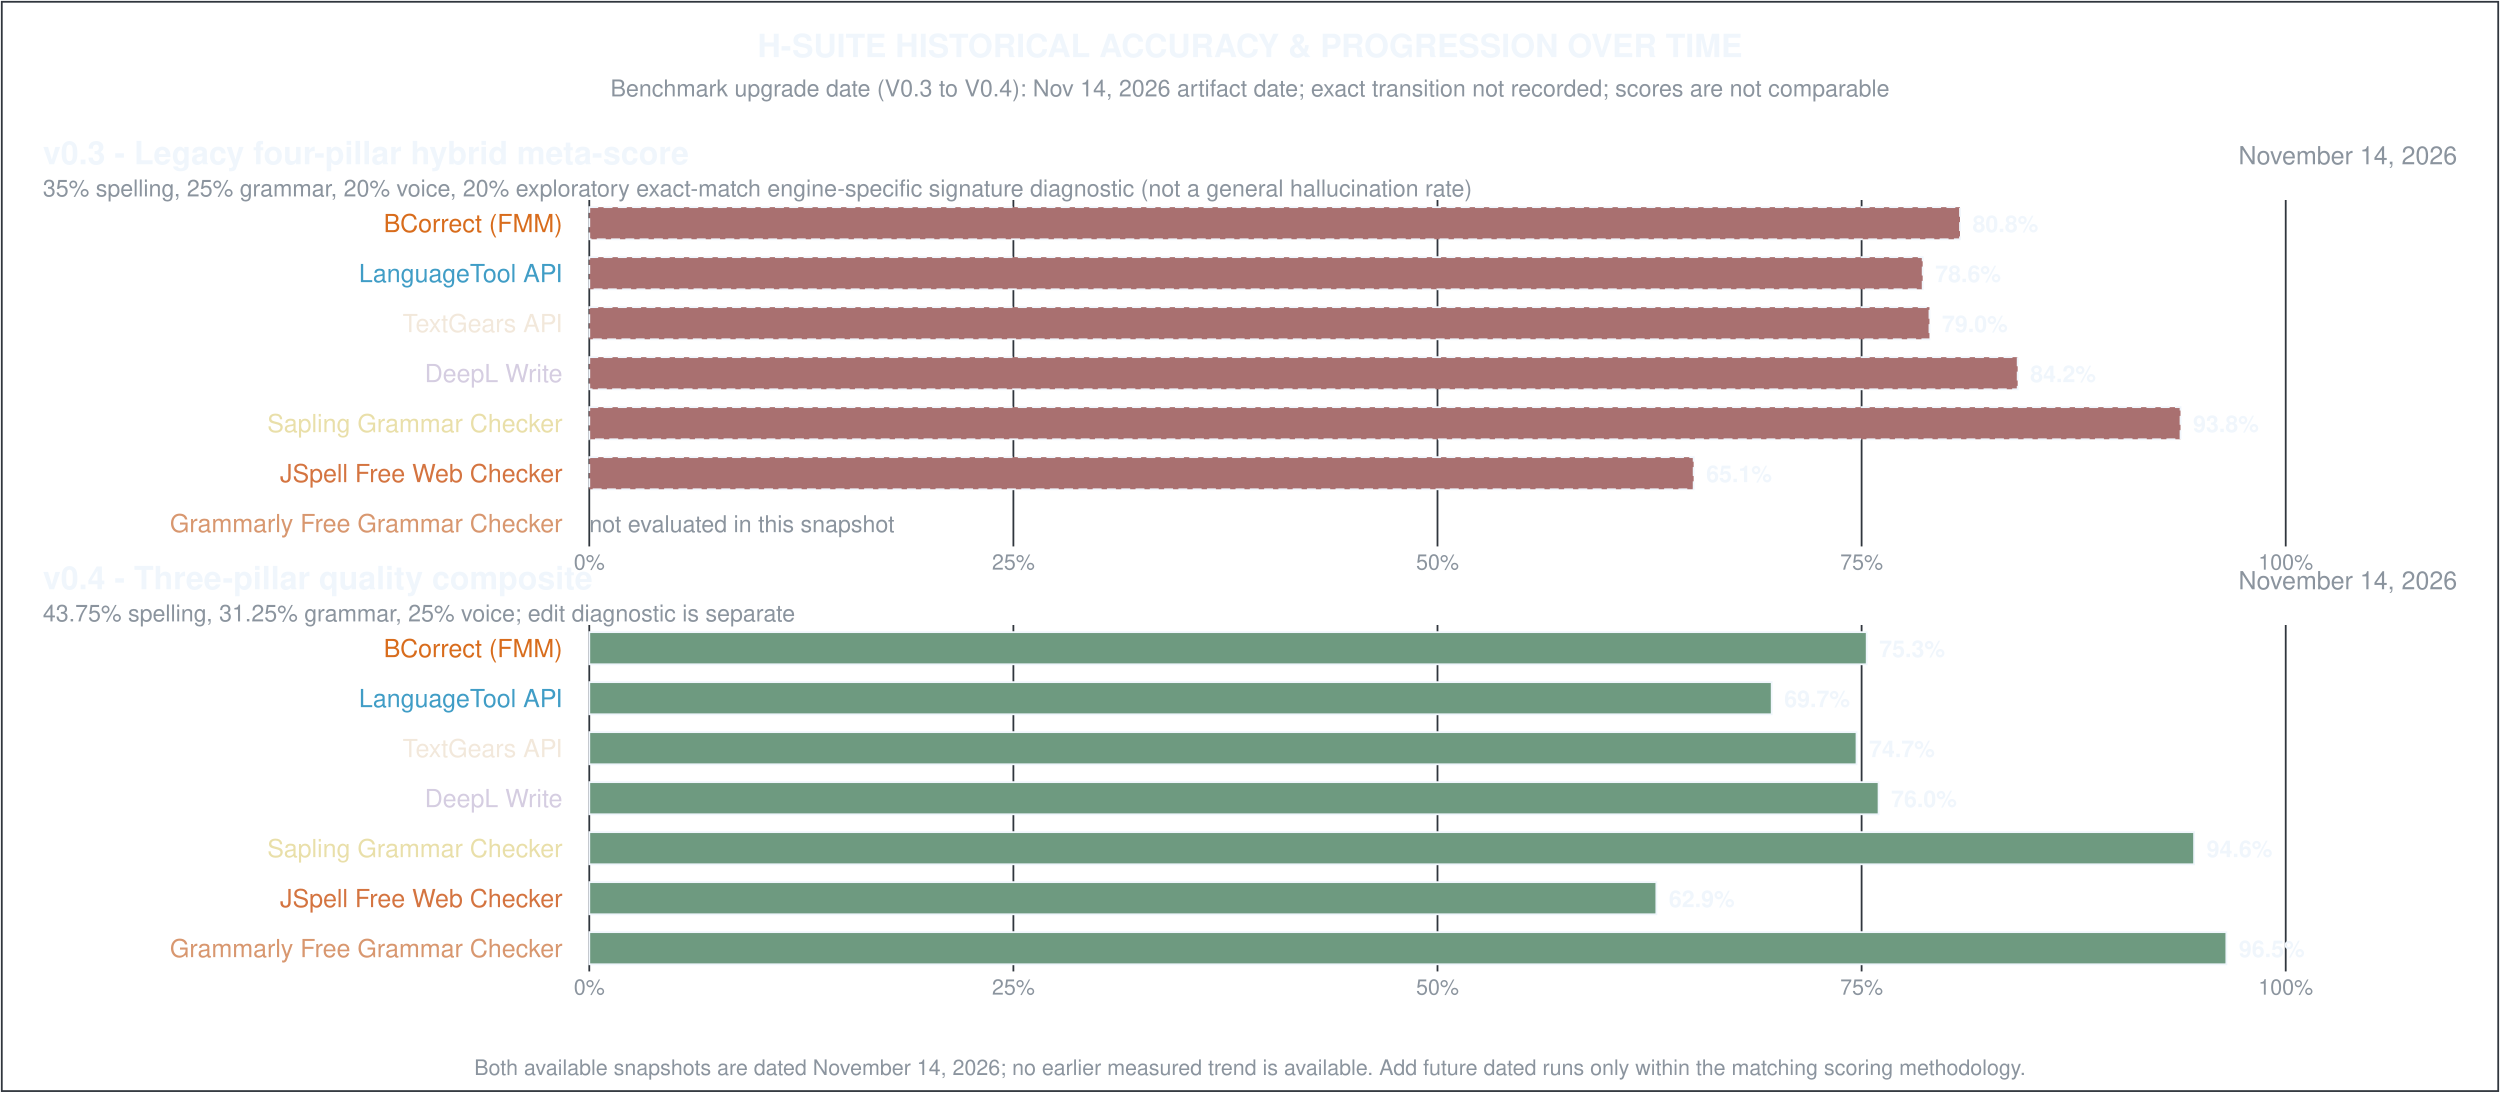
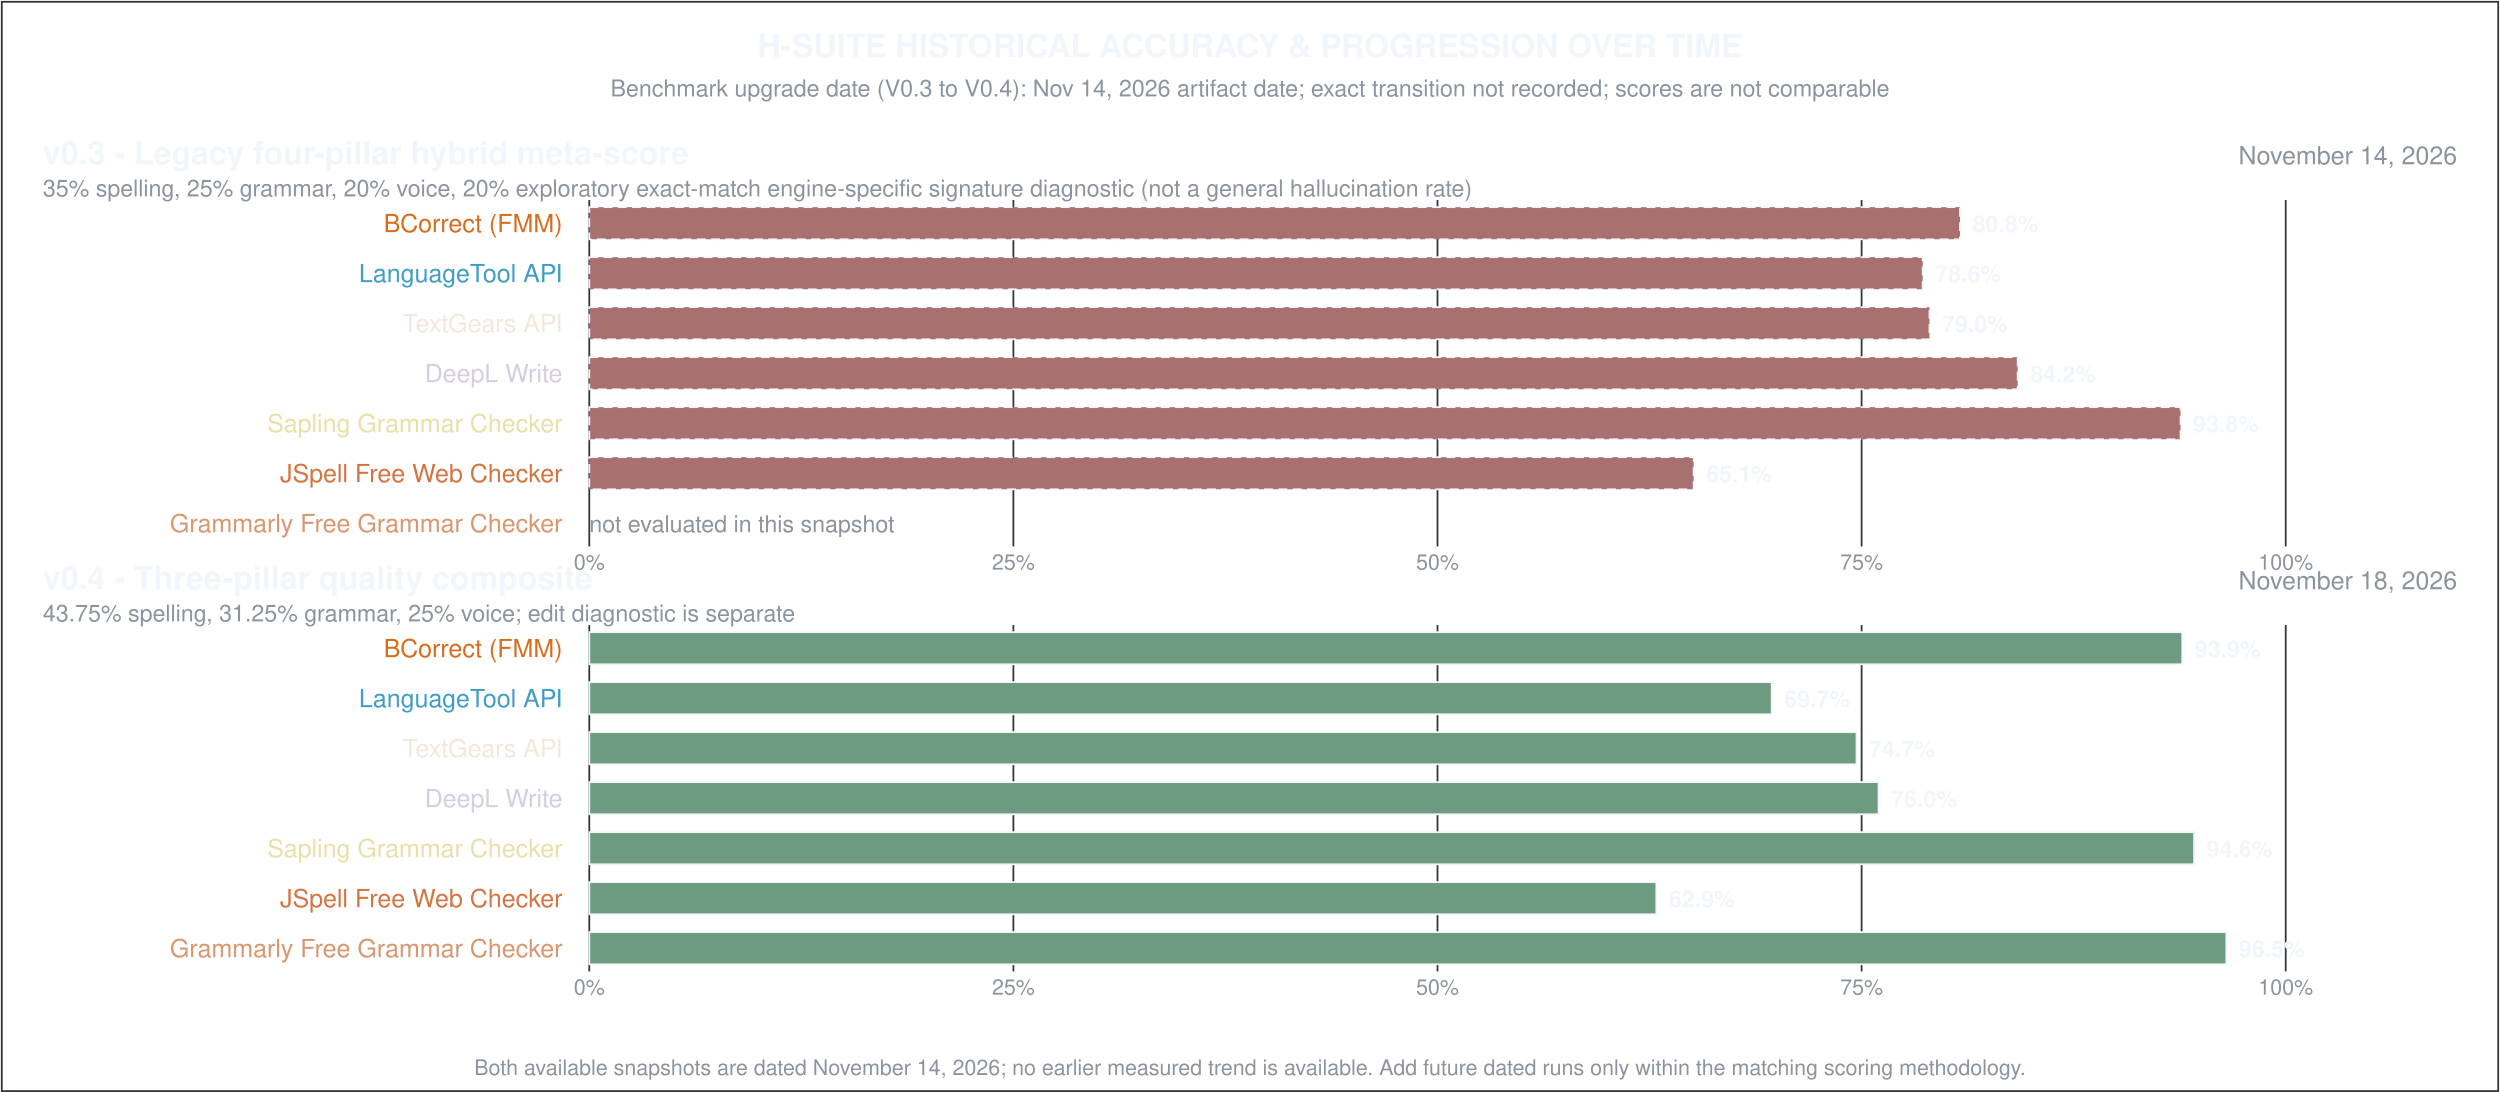
<svg xmlns="http://www.w3.org/2000/svg" viewBox="0 0 1400 612" style="background:#0d1117; font-family:-apple-system,BlinkMacSystemFont,'Segoe UI',Helvetica,Arial,sans-serif;">
  <rect x="1" y="1" width="1398" height="610" fill="none" stroke="#30363d" stroke-width="1" />
  <text x="700" y="32" fill="#f0f6fc" font-size="18" font-weight="700" text-anchor="middle">H-SUITE HISTORICAL ACCURACY &amp; PROGRESSION OVER TIME</text>
  <text x="700" y="54" fill="#8b949e" font-size="13" text-anchor="middle">Benchmark upgrade date (V0.3 to V0.4): Nov 14, 2026 artifact date; exact transition not recorded; scores are not comparable</text>
  <text x="24" y="92" fill="#f0f6fc" font-size="18" font-weight="700">v0.3 - Legacy four-pillar hybrid meta-score</text>
  <text x="1376" y="92" fill="#8b949e" font-size="14" text-anchor="end">November 14, 2026</text>
  <text x="24" y="110" fill="#8b949e" font-size="13">35% spelling, 25% grammar, 20% voice, 20% exploratory exact-match engine-specific signature diagnostic (not a general hallucination rate)</text>
  <line x1="330" y1="112" x2="330" y2="306" stroke="#30363d" stroke-width="1" />
  <text x="330" y="319" fill="#8b949e" font-size="12" text-anchor="middle">0%</text>
  <line x1="567.5" y1="112" x2="567.5" y2="306" stroke="#30363d" stroke-width="1" />
  <text x="567.5" y="319" fill="#8b949e" font-size="12" text-anchor="middle">25%</text>
  <line x1="805" y1="112" x2="805" y2="306" stroke="#30363d" stroke-width="1" />
  <text x="805" y="319" fill="#8b949e" font-size="12" text-anchor="middle">50%</text>
  <line x1="1042.5" y1="112" x2="1042.5" y2="306" stroke="#30363d" stroke-width="1" />
  <text x="1042.5" y="319" fill="#8b949e" font-size="12" text-anchor="middle">75%</text>
  <line x1="1280" y1="112" x2="1280" y2="306" stroke="#30363d" stroke-width="1" />
  <text x="1280" y="319" fill="#8b949e" font-size="12" text-anchor="middle">100%</text>
  <text x="315" y="130" fill="#D86C1C" font-size="14" text-anchor="end">BCorrect (FMM)</text>
  <rect x="330" y="116" width="767.60" height="18" fill="#A97070" stroke="#f0f6fc" stroke-dasharray="5 3" stroke-width="1" />
  <text x="1104.60" y="130" fill="#f0f6fc" font-size="13" font-weight="700">80.8%</text>
  <text x="315" y="158" fill="#409DC6" font-size="14" text-anchor="end">LanguageTool API</text>
  <rect x="330" y="144" width="746.70" height="18" fill="#A97070" stroke="#f0f6fc" stroke-dasharray="5 3" stroke-width="1" />
  <text x="1083.70" y="158" fill="#f0f6fc" font-size="13" font-weight="700">78.6%</text>
  <text x="315" y="186" fill="#F2E8DB" font-size="14" text-anchor="end">TextGears API</text>
  <rect x="330" y="172" width="750.50" height="18" fill="#A97070" stroke="#f0f6fc" stroke-dasharray="5 3" stroke-width="1" />
  <text x="1087.50" y="186" fill="#f0f6fc" font-size="13" font-weight="700">79.0%</text>
  <text x="315" y="214" fill="#D5CDE1" font-size="14" text-anchor="end">DeepL Write</text>
  <rect x="330" y="200" width="799.90" height="18" fill="#A97070" stroke="#f0f6fc" stroke-dasharray="5 3" stroke-width="1" />
  <text x="1136.90" y="214" fill="#f0f6fc" font-size="13" font-weight="700">84.2%</text>
  <text x="315" y="242" fill="#E9DFA9" font-size="14" text-anchor="end">Sapling Grammar Checker</text>
  <rect x="330" y="228" width="891.10" height="18" fill="#A97070" stroke="#f0f6fc" stroke-dasharray="5 3" stroke-width="1" />
  <text x="1228.10" y="242" fill="#f0f6fc" font-size="13" font-weight="700">93.8%</text>
  <text x="315" y="270" fill="#D47440" font-size="14" text-anchor="end">JSpell Free Web Checker</text>
  <rect x="330" y="256" width="618.45" height="18" fill="#A97070" stroke="#f0f6fc" stroke-dasharray="5 3" stroke-width="1" />
  <text x="955.45" y="270" fill="#f0f6fc" font-size="13" font-weight="700">65.1%</text>
  <text x="315" y="298" fill="#D8976F" font-size="14" text-anchor="end">Grammarly Free Grammar Checker</text>
  <text x="330" y="298" fill="#8b949e" font-size="13">not evaluated in this snapshot</text>
  <text x="24" y="330" fill="#f0f6fc" font-size="18" font-weight="700">v0.4 - Three-pillar quality composite</text>
-   <text x="1376" y="330" fill="#8b949e" font-size="14" text-anchor="end">November 14, 2026</text>
+   <text x="1376" y="330" fill="#8b949e" font-size="14" text-anchor="end">November 18, 2026</text>
  <text x="24" y="348" fill="#8b949e" font-size="13">43.75% spelling, 31.25% grammar, 25% voice; edit diagnostic is separate</text>
  <line x1="330" y1="350" x2="330" y2="544" stroke="#30363d" stroke-width="1" />
  <text x="330" y="557" fill="#8b949e" font-size="12" text-anchor="middle">0%</text>
  <line x1="567.5" y1="350" x2="567.5" y2="544" stroke="#30363d" stroke-width="1" />
  <text x="567.5" y="557" fill="#8b949e" font-size="12" text-anchor="middle">25%</text>
  <line x1="805" y1="350" x2="805" y2="544" stroke="#30363d" stroke-width="1" />
  <text x="805" y="557" fill="#8b949e" font-size="12" text-anchor="middle">50%</text>
  <line x1="1042.5" y1="350" x2="1042.5" y2="544" stroke="#30363d" stroke-width="1" />
  <text x="1042.5" y="557" fill="#8b949e" font-size="12" text-anchor="middle">75%</text>
  <line x1="1280" y1="350" x2="1280" y2="544" stroke="#30363d" stroke-width="1" />
  <text x="1280" y="557" fill="#8b949e" font-size="12" text-anchor="middle">100%</text>
  <text x="315" y="368" fill="#D86C1C" font-size="14" text-anchor="end">BCorrect (FMM)</text>
-   <rect x="330" y="354" width="715.35" height="18" fill="#6E9A80" stroke="#f0f6fc" stroke-width="1" />
-   <text x="1052.35" y="368" fill="#f0f6fc" font-size="13" font-weight="700">75.3%</text>
+   <rect x="330" y="354" width="892.05" height="18" fill="#6E9A80" stroke="#f0f6fc" stroke-width="1" />
+   <text x="1229.05" y="368" fill="#f0f6fc" font-size="13" font-weight="700">93.9%</text>
  <text x="315" y="396" fill="#409DC6" font-size="14" text-anchor="end">LanguageTool API</text>
  <rect x="330" y="382" width="662.15" height="18" fill="#6E9A80" stroke="#f0f6fc" stroke-width="1" />
  <text x="999.15" y="396" fill="#f0f6fc" font-size="13" font-weight="700">69.7%</text>
  <text x="315" y="424" fill="#F2E8DB" font-size="14" text-anchor="end">TextGears API</text>
  <rect x="330" y="410" width="709.65" height="18" fill="#6E9A80" stroke="#f0f6fc" stroke-width="1" />
  <text x="1046.65" y="424" fill="#f0f6fc" font-size="13" font-weight="700">74.7%</text>
  <text x="315" y="452" fill="#D5CDE1" font-size="14" text-anchor="end">DeepL Write</text>
  <rect x="330" y="438" width="722.00" height="18" fill="#6E9A80" stroke="#f0f6fc" stroke-width="1" />
  <text x="1059.00" y="452" fill="#f0f6fc" font-size="13" font-weight="700">76.0%</text>
  <text x="315" y="480" fill="#E9DFA9" font-size="14" text-anchor="end">Sapling Grammar Checker</text>
  <rect x="330" y="466" width="898.70" height="18" fill="#6E9A80" stroke="#f0f6fc" stroke-width="1" />
  <text x="1235.70" y="480" fill="#f0f6fc" font-size="13" font-weight="700">94.6%</text>
  <text x="315" y="508" fill="#D47440" font-size="14" text-anchor="end">JSpell Free Web Checker</text>
  <rect x="330" y="494" width="597.55" height="18" fill="#6E9A80" stroke="#f0f6fc" stroke-width="1" />
  <text x="934.55" y="508" fill="#f0f6fc" font-size="13" font-weight="700">62.9%</text>
  <text x="315" y="536" fill="#D8976F" font-size="14" text-anchor="end">Grammarly Free Grammar Checker</text>
  <rect x="330" y="522" width="916.75" height="18" fill="#6E9A80" stroke="#f0f6fc" stroke-width="1" />
  <text x="1253.75" y="536" fill="#f0f6fc" font-size="13" font-weight="700">96.5%</text>
  <text x="700" y="602" fill="#8b949e" font-size="12" text-anchor="middle">Both available snapshots are dated November 14, 2026; no earlier measured trend is available. Add future dated runs only within the matching scoring methodology.</text>
</svg>
